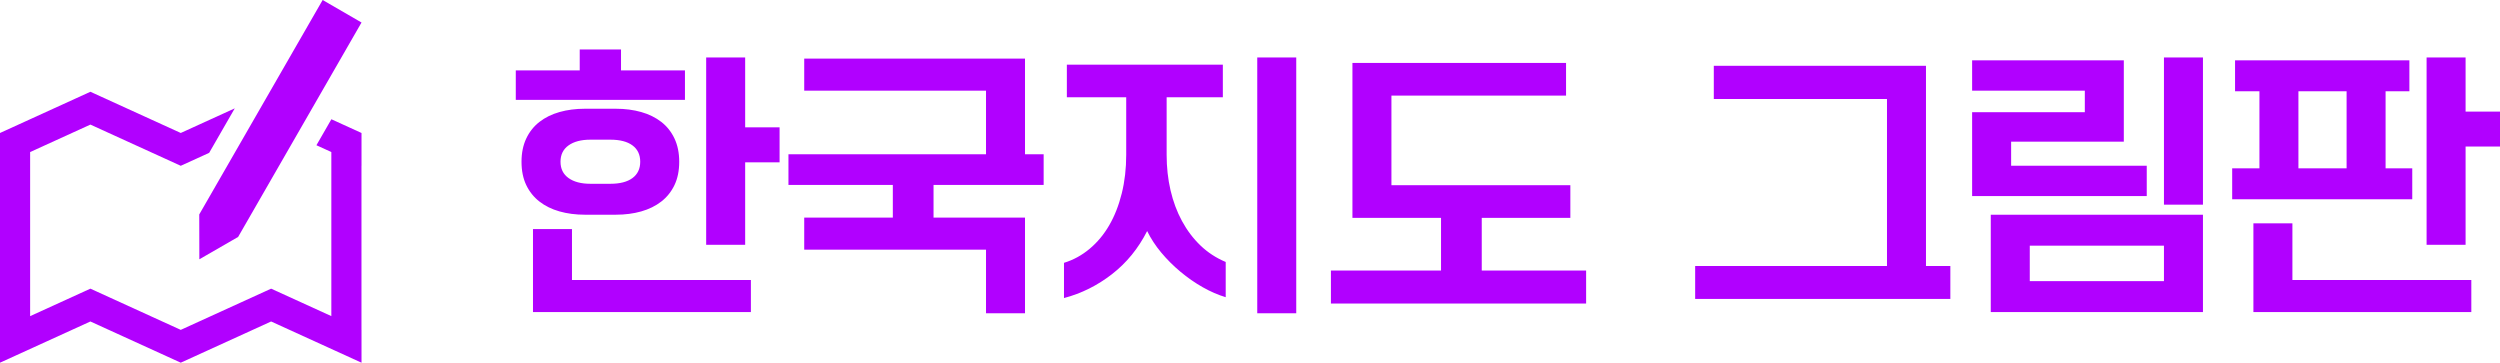
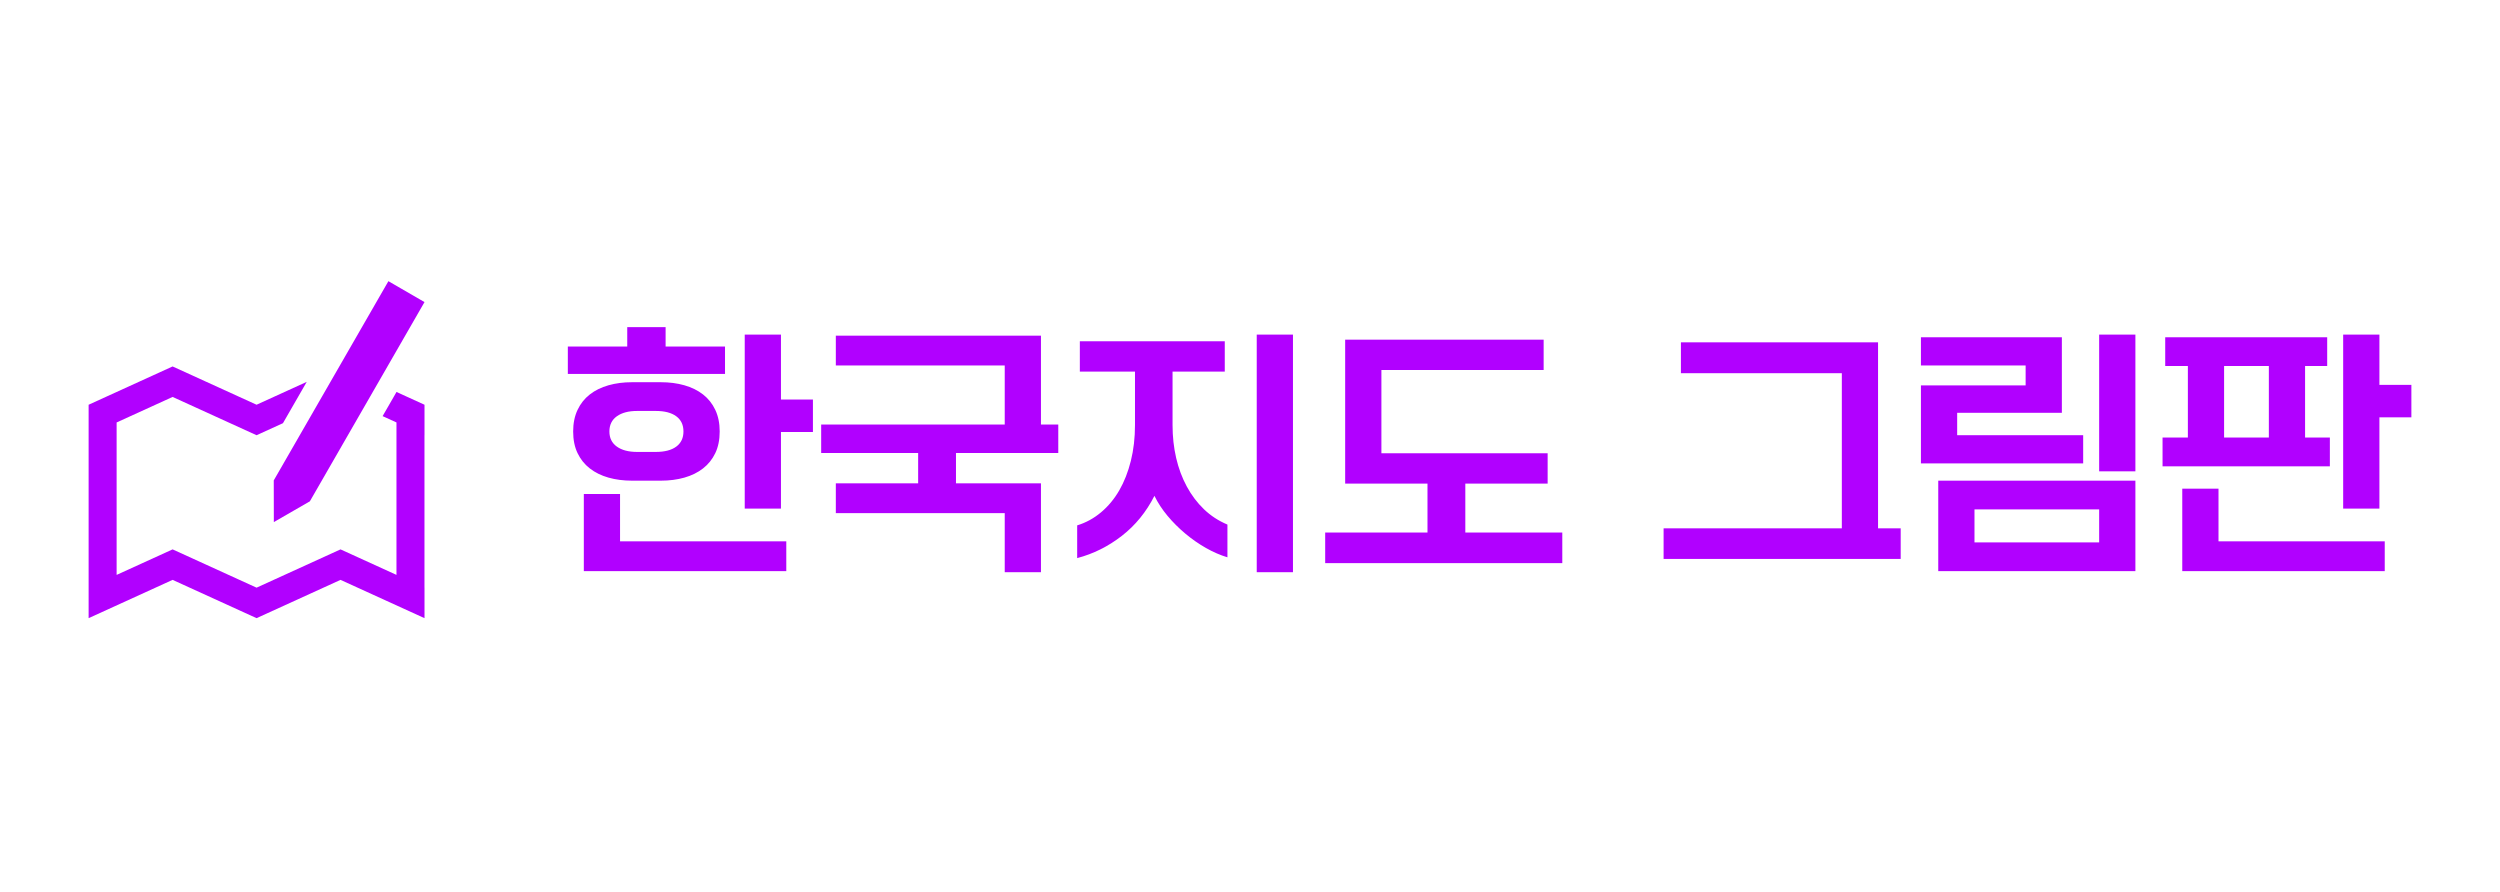
- <svg xmlns="http://www.w3.org/2000/svg" width="2123" height="308" xml:space="preserve" overflow="hidden">
+ <svg xmlns="http://www.w3.org/2000/svg" width="2285" height="815" xml:space="preserve" overflow="hidden">
  <defs>
    <clipPath id="clip0">
-       <rect x="-412" y="499" width="2123" height="308" />
+       <rect x="-493" y="242" width="2285" height="815" />
    </clipPath>
  </defs>
-   <g clip-path="url(#clip0)" transform="translate(412 -499)">
+   <g clip-path="url(#clip0)" transform="translate(493 -242)">
+     <rect x="-493" y="242" width="2285" height="815" fill="#B100FF" fill-opacity="0" />
    <path d="M1311.68 707.602 1311.68 737.76 1425.63 737.76 1425.63 707.602ZM40.61 693.495 73.725 693.495 73.725 736.787 225.667 736.787 225.667 764.027 40.61 764.027ZM1501.59 688.631 1534.71 688.631 1534.71 736.787 1686.65 736.787 1686.65 764.027 1501.59 764.027ZM1278.56 681.334 1458.75 681.334 1458.75 764.027 1278.56 764.027ZM89.309 617.612C81.517 617.612 75.349 619.234 70.803 622.477 66.258 625.719 63.986 630.34 63.986 636.34 63.986 642.339 66.258 646.96 70.803 650.203 75.349 653.445 81.517 655.067 89.309 655.067L106.354 655.067C114.47 655.067 120.72 653.445 125.103 650.203 129.486 646.96 131.678 642.339 131.678 636.34 131.678 630.34 129.486 625.719 125.103 622.477 120.72 619.234 114.47 617.612 106.354 617.612ZM84.683 591.345 110.98 591.345C118.773 591.345 125.955 592.278 132.53 594.142 139.104 596.006 144.786 598.803 149.574 602.533 154.363 606.262 158.097 610.965 160.776 616.639 163.454 622.314 164.793 628.881 164.793 636.34 164.793 643.96 163.454 650.568 160.776 656.162 158.097 661.756 154.363 666.417 149.574 670.146 144.786 673.876 139.104 676.673 132.53 678.537 125.955 680.402 118.773 681.334 110.98 681.334L84.683 681.334C76.891 681.334 69.708 680.402 63.134 678.537 56.559 676.673 50.877 673.876 46.089 670.146 41.3 666.417 37.566 661.756 34.887 656.162 32.209 650.568 30.87 643.96 30.87 636.34 30.87 628.881 32.209 622.314 34.887 616.639 37.566 610.965 41.3 606.262 46.089 602.533 50.877 598.803 56.559 596.006 63.134 594.142 69.708 592.278 76.891 591.345 84.683 591.345ZM1539.82 576.509 1539.82 641.934 1580.73 641.934 1580.73 576.509ZM1043.36 554.863 1223.54 554.863 1223.54 724.87 1244.24 724.87 1244.24 752.839 1027.53 752.839 1027.53 724.87 1190.43 724.87 1190.43 583.076 1043.36 583.076ZM493.975 553.89 626.438 553.89 626.438 581.617 578.712 581.617 578.712 630.503C578.712 641.042 579.807 651.054 581.999 660.539 584.191 670.025 587.437 678.74 591.739 686.685 596.041 694.63 601.276 701.562 607.445 707.48 613.613 713.398 620.755 718.06 628.872 721.465L628.872 751.38C622.379 749.434 615.845 746.597 609.271 742.867 602.696 739.138 596.406 734.76 590.4 729.734 584.394 724.707 578.956 719.276 574.085 713.439 569.216 707.602 565.239 701.521 562.154 695.197 554.687 709.953 544.744 722.154 532.326 731.801 519.908 741.449 506.312 748.218 491.54 752.11L491.54 722.194C499.494 719.762 506.759 715.79 513.333 710.276 519.908 704.764 525.467 698.075 530.012 690.211 534.558 682.347 538.088 673.349 540.605 663.215 543.121 653.081 544.379 642.177 544.379 630.503L544.379 581.617 493.975 581.617ZM736.485 552.431 917.89 552.431 917.89 580.157 769.601 580.157 769.601 656.283 921.543 656.283 921.543 684.01 846.302 684.01 846.302 728.761 934.935 728.761 934.935 756.731 718.223 756.731 718.223 728.761 811.725 728.761 811.725 684.01 736.485 684.01ZM1486.01 550.242 1634.05 550.242 1634.05 576.509 1613.84 576.509 1613.84 641.934 1636.49 641.934 1636.49 668.201 1483.57 668.201 1483.57 641.934 1506.71 641.934 1506.71 576.509 1486.01 576.509ZM1262.73 550.242 1391.54 550.242 1391.54 619.314 1295.85 619.314 1295.85 639.745 1411.02 639.745 1411.02 665.525 1262.73 665.525 1262.73 594.264 1358.43 594.264 1358.43 576.023 1262.73 576.023ZM270.945 548.782 458.438 548.782 458.438 630.016 474.265 630.016 474.265 656.04 380.762 656.04 380.762 683.766 458.438 683.766 458.438 765 425.322 765 425.322 711.007 270.945 711.007 270.945 683.766 346.186 683.766 346.186 656.04 257.553 656.04 257.553 630.016 425.322 630.016 425.322 576.023 270.945 576.023ZM1648.66 547.809 1681.78 547.809 1681.78 593.777 1711 593.777 1711 623.45 1681.78 623.45 1681.78 706.871 1648.66 706.871ZM1425.63 547.809 1458.75 547.809 1458.75 672.822 1425.63 672.822ZM655.657 547.809 688.772 547.809 688.772 765 655.657 765ZM187.682 547.809 220.798 547.809 220.798 607.154 250.017 607.154 250.017 636.826 220.798 636.826 220.798 706.871 187.682 706.871ZM80.299 541 115.364 541 115.364 558.755 169.664 558.755 169.664 583.805 26 583.805 26 558.755 80.299 558.755Z" fill="#B100FF" fill-rule="evenodd" />
    <path d="M-335.222 576.923-335.222 576.94-258.5 611.925-212.64 591.013-234.382 628.794-258.481 639.783-258.481 639.8-258.5 639.792-258.519 639.8-258.519 639.783-335.241 604.798-386.41 628.131-386.41 767.465-335.259 744.14-335.259 744.123-335.241 744.132-335.222 744.123-335.222 744.14-258.5 779.125-181.778 744.14-181.778 744.123-181.759 744.132-181.741 744.123-181.741 744.14-130.627 767.448-130.627 628.115-143.29 622.34-130.587 600.266-105 611.934-105 639.8-105.037 639.783-105.037 779.117-105 779.134-105 807-181.759 771.998-258.481 806.983-258.481 807-258.5 806.992-258.519 807-258.519 806.983-335.241 771.998-412 807-412 779.134-412 779.133-412 639.8-412 639.8-412 611.934-335.259 576.94-335.259 576.923-335.241 576.932ZM-138 499-105 518.115-209.789 700.206-209.789 700.206-242.714 719.19-242.789 681.091-242.789 681.091Z" fill="#B100FF" fill-rule="evenodd" />
  </g>
</svg>
